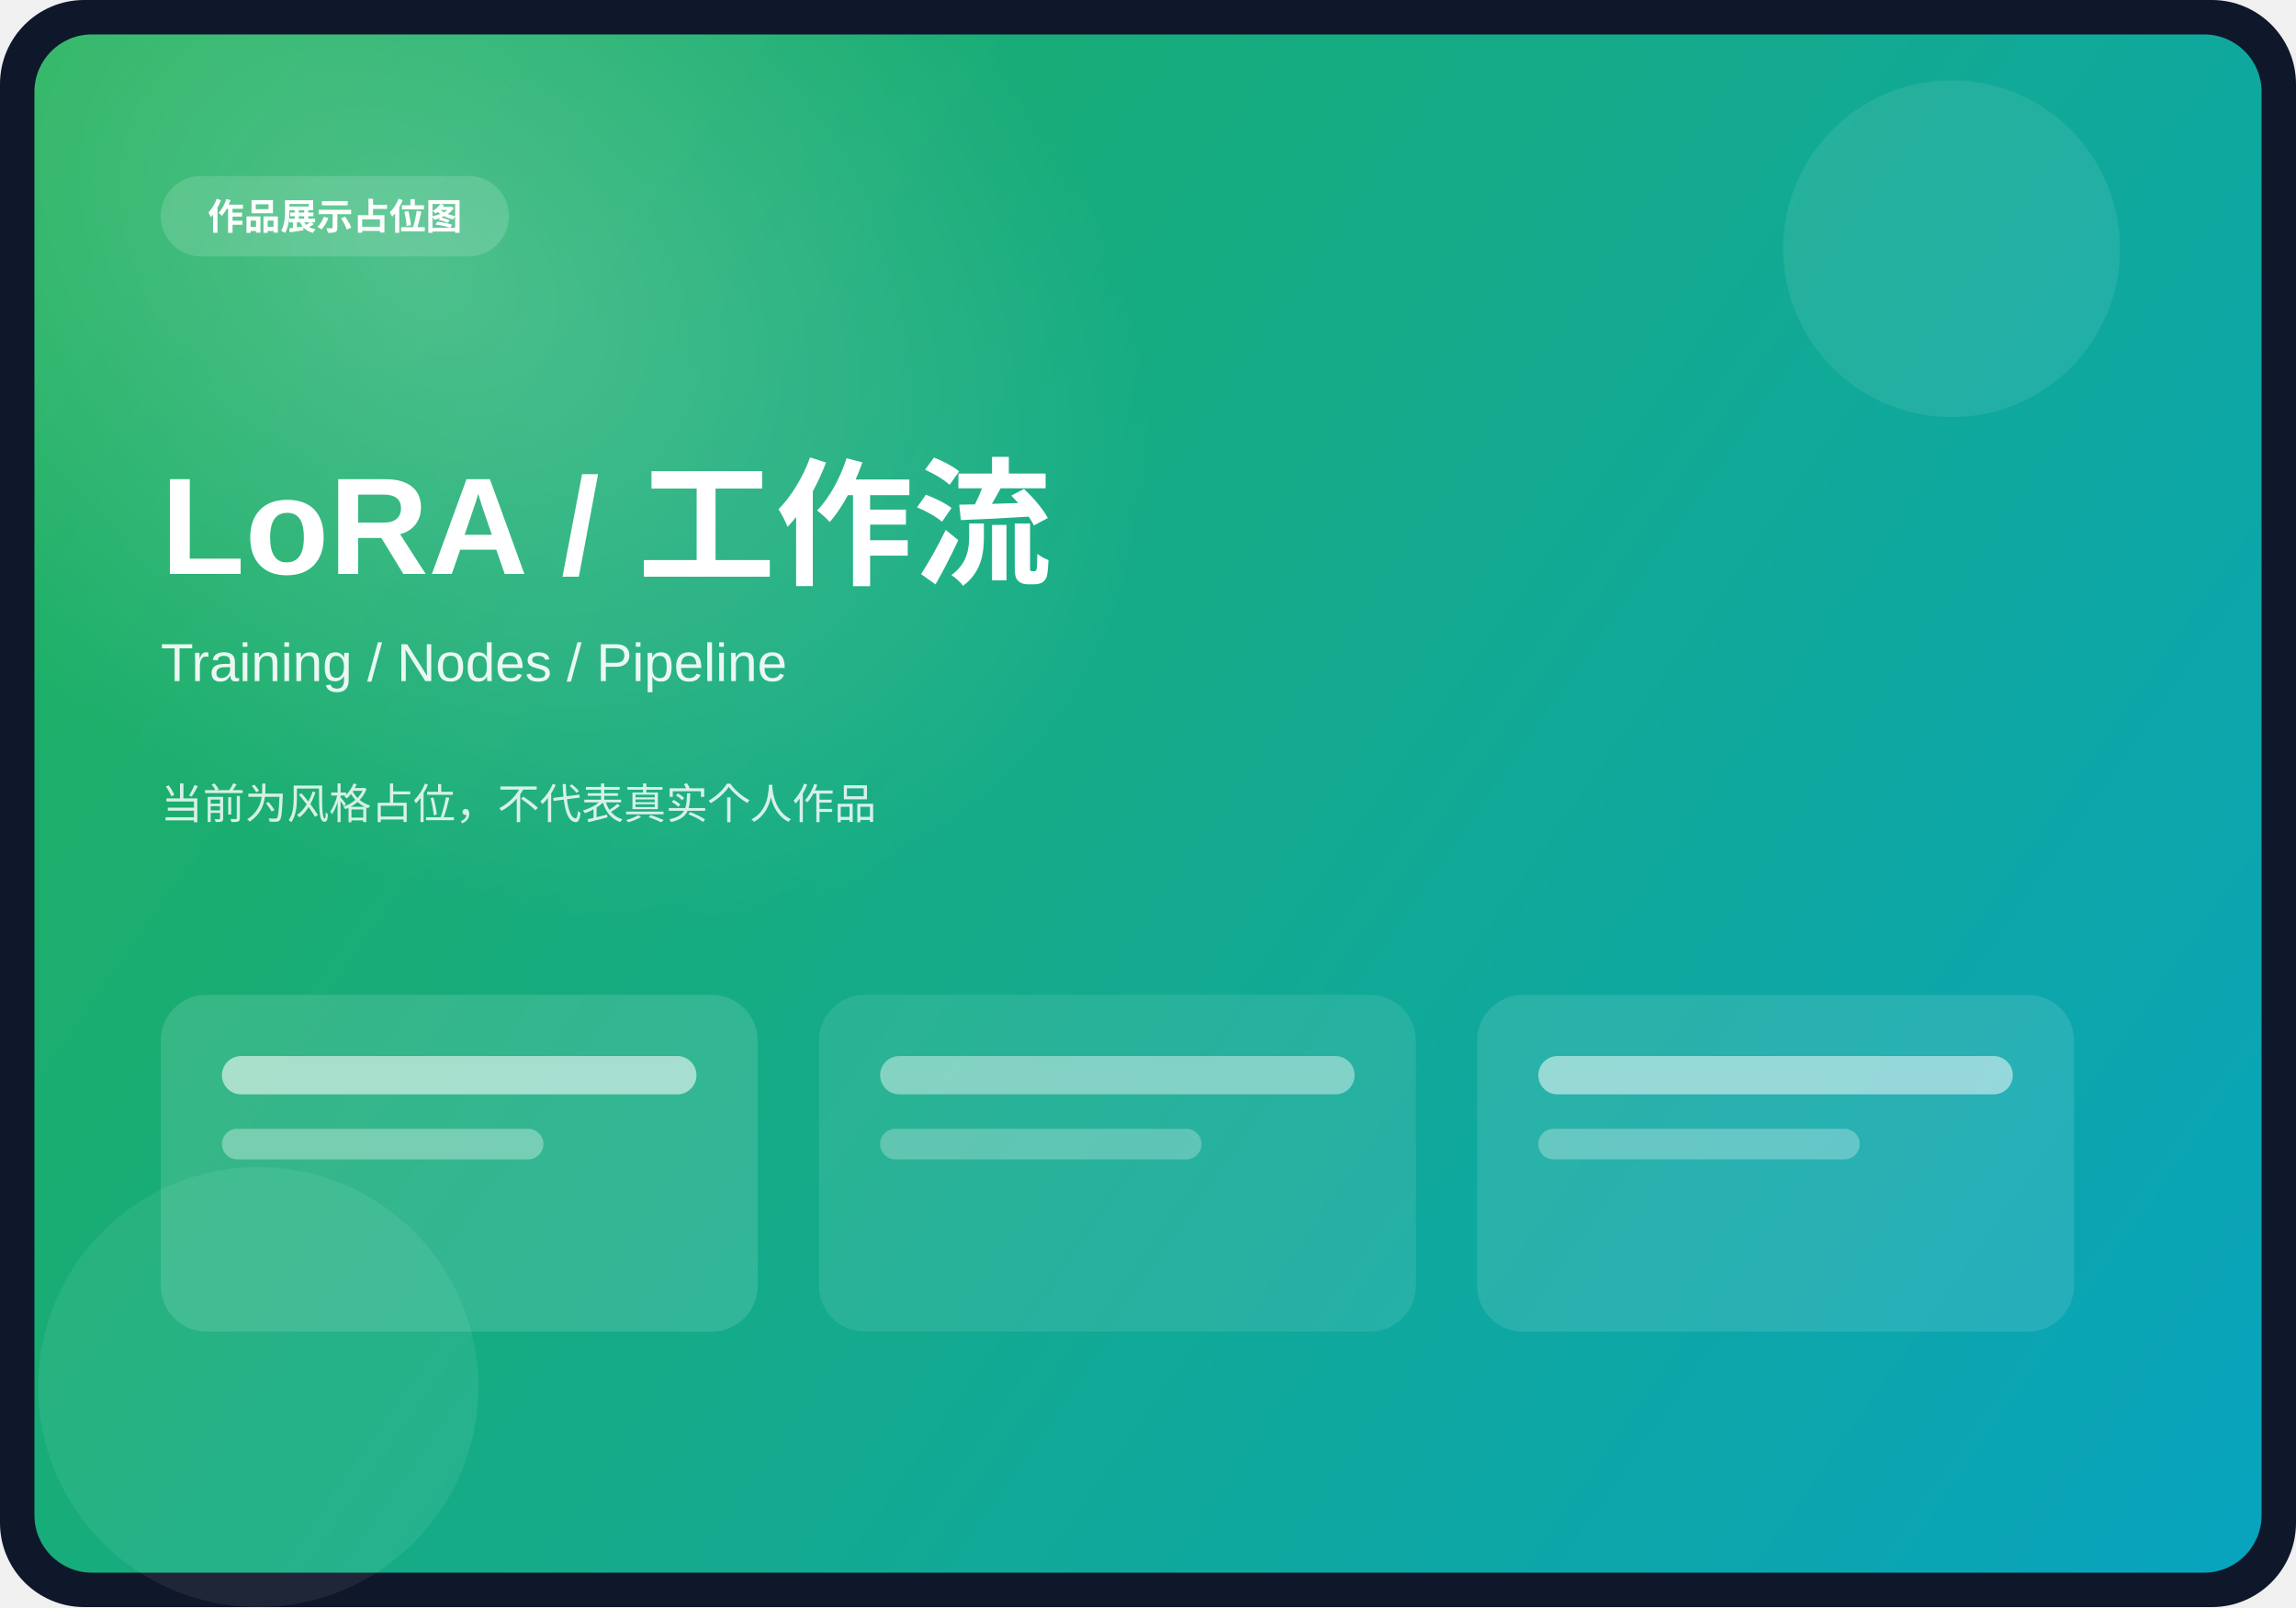
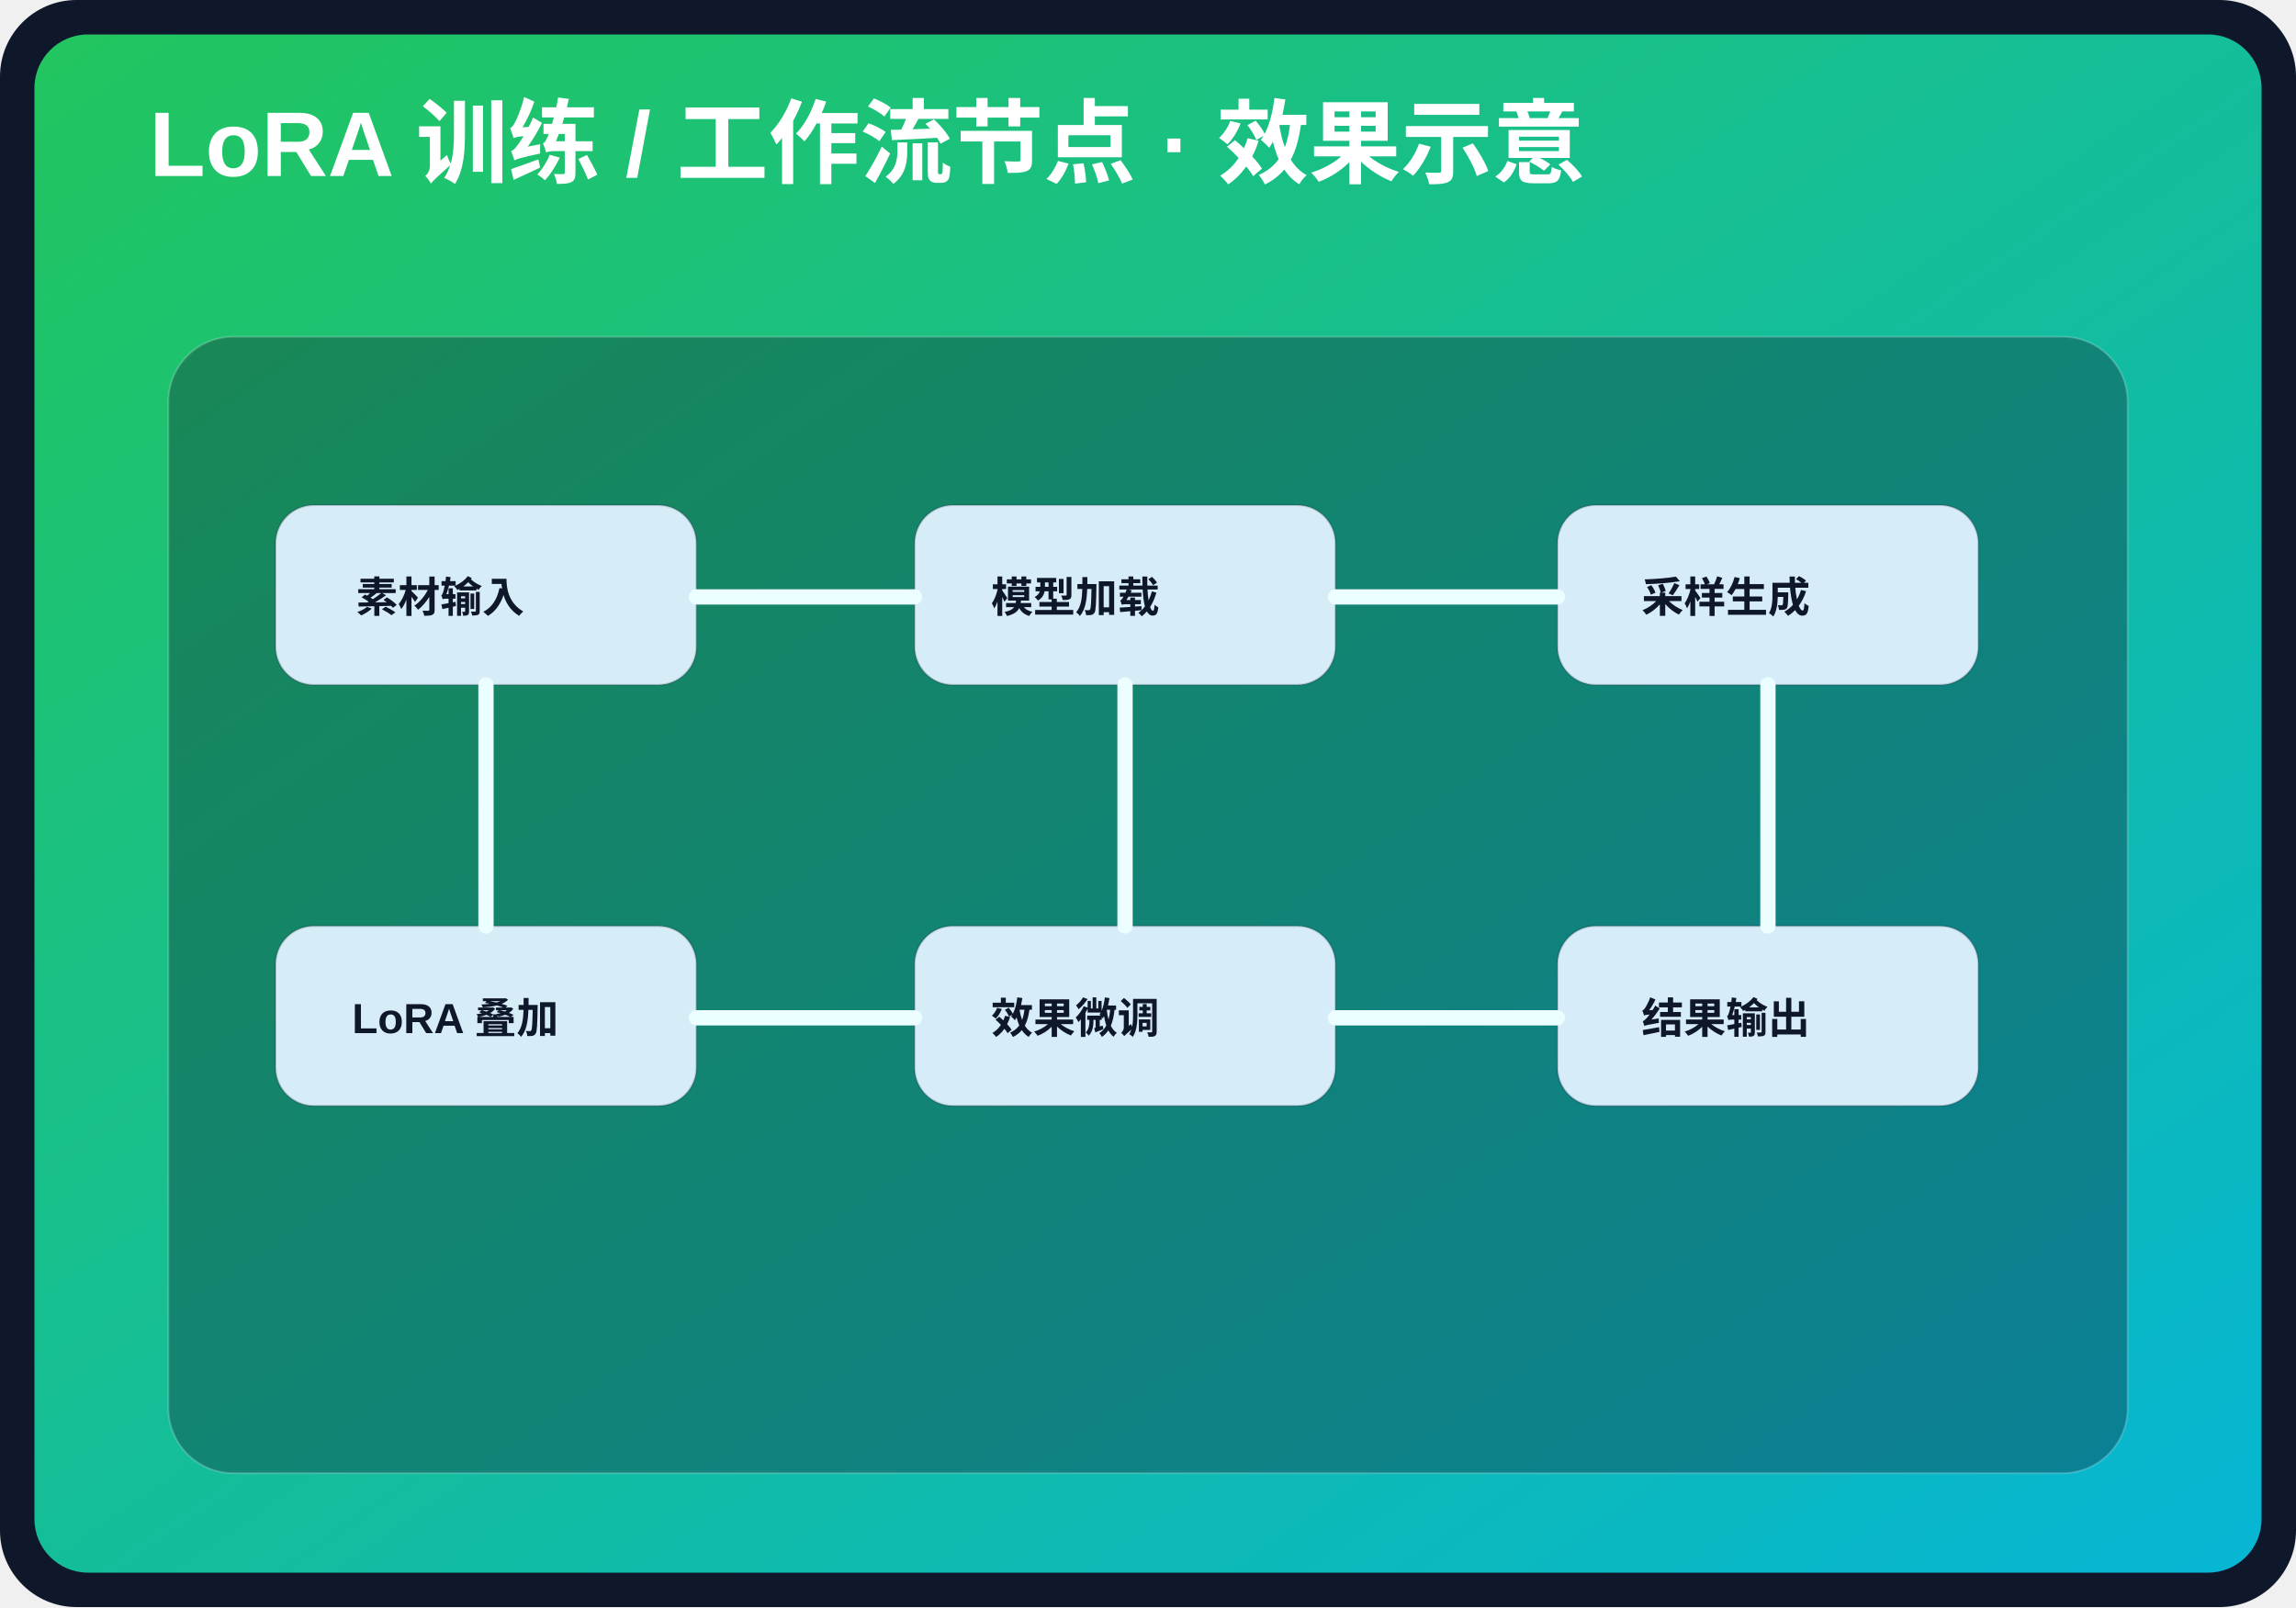
<svg xmlns="http://www.w3.org/2000/svg" width="1200" height="840" viewBox="0 0 1200 840" fill="none">
  <defs>
-     <linearGradient id="g" x1="0" y1="0" x2="1200" y2="840" gradientUnits="userSpaceOnUse">
+     <linearGradient id="bg" x1="0" y1="0" x2="1" y2="1">
      <stop stop-color="#22c55e" />
      <stop offset="1" stop-color="#06b6d4" />
    </linearGradient>
-     <radialGradient id="r" cx="0" cy="0" r="1" gradientUnits="userSpaceOnUse" gradientTransform="translate(220 140) rotate(35) scale(420 300)">
-       <stop stop-color="white" stop-opacity="0.22" />
-       <stop offset="1" stop-color="white" stop-opacity="0" />
-     </radialGradient>
  </defs>
-   <rect width="1200" height="840" rx="44" fill="#0f172a" />
-   <rect x="18" y="18" width="1164" height="804" rx="30" fill="url(#g)" opacity="0.88" />
-   <rect x="18" y="18" width="1164" height="804" rx="30" fill="url(#r)" />
-   <circle cx="1020" cy="130" r="88" fill="white" fill-opacity="0.08" />
-   <circle cx="135" cy="725" r="115" fill="white" fill-opacity="0.07" />
-   <rect x="84" y="92" width="182" height="42" rx="21" fill="white" fill-opacity="0.15" />
-   <text x="175" y="120" text-anchor="middle" font-family="Microsoft YaHei, PingFang SC, Arial, sans-serif" font-size="19" font-weight="700" fill="white">作品展示占位图</text>
-   <text x="84" y="300" font-family="Microsoft YaHei, PingFang SC, Arial, sans-serif" font-size="72" font-weight="800" fill="white">LoRA / 工作流</text>
-   <text x="84" y="356" font-family="Microsoft YaHei, PingFang SC, Arial, sans-serif" font-size="28" font-weight="500" fill="rgba(255,255,255,0.9)">Training / Nodes / Pipeline</text>
-   <text x="84" y="428" font-family="Microsoft YaHei, PingFang SC, Arial, sans-serif" font-size="22" font-weight="500" fill="rgba(255,255,255,0.82)">当前为风格占位，不代表真实个人作品</text>
-   <g opacity="0.92">
-     <rect x="84" y="520" width="312" height="176" rx="24" fill="rgba(255,255,255,0.14)" />
-     <rect x="428" y="520" width="312" height="176" rx="24" fill="rgba(255,255,255,0.10)" />
-     <rect x="772" y="520" width="312" height="176" rx="24" fill="rgba(255,255,255,0.12)" />
-     <rect x="116" y="552" width="248" height="20" rx="10" fill="rgba(255,255,255,0.62)" />
-     <rect x="460" y="552" width="248" height="20" rx="10" fill="rgba(255,255,255,0.46)" />
-     <rect x="804" y="552" width="248" height="20" rx="10" fill="rgba(255,255,255,0.56)" />
-     <rect x="116" y="590" width="168" height="16" rx="8" fill="rgba(255,255,255,0.36)" />
-     <rect x="460" y="590" width="168" height="16" rx="8" fill="rgba(255,255,255,0.28)" />
-     <rect x="804" y="590" width="168" height="16" rx="8" fill="rgba(255,255,255,0.32)" />
+   <rect width="1200" height="840" rx="40" fill="#0f172a" />
+   <rect x="18" y="18" width="1164" height="804" rx="28" fill="url(#bg)" />
+   <text x="78" y="92" fill="white" font-family="Microsoft YaHei, Arial" font-size="48" font-weight="800">LoRA 训练 / 工作流节点 · 效果示意</text>
+   <g transform="translate(88,176)">
+     <rect width="1024" height="594" rx="34" fill="rgba(15,23,42,0.34)" stroke="rgba(255,255,255,0.2)" />
+     <g fill="#e0f2fe" fill-opacity="0.95" stroke="rgba(15,23,42,0.2)">
+       <rect x="56" y="88" width="220" height="94" rx="20" />
+       <rect x="390" y="88" width="220" height="94" rx="20" />
+       <rect x="726" y="88" width="220" height="94" rx="20" />
+       <rect x="56" y="308" width="220" height="94" rx="20" />
+       <rect x="390" y="308" width="220" height="94" rx="20" />
+       <rect x="726" y="308" width="220" height="94" rx="20" />
+     </g>
+     <g stroke="#ecfeff" stroke-width="8" stroke-linecap="round">
+       <path d="M276 136H390" />
+       <path d="M610 136H726" />
+       <path d="M166 182V308" />
+       <path d="M500 182V308" />
+       <path d="M836 182V308" />
+       <path d="M276 356H390" />
+       <path d="M610 356H726" />
+     </g>
+     <g fill="#0f172a" font-family="Microsoft YaHei, Arial" font-size="22" font-weight="700">
+       <text x="98" y="144">素材输入</text>
+       <text x="430" y="144">模型加载</text>
+       <text x="770" y="144">采样生成</text>
+       <text x="96" y="364">LoRA 叠加</text>
+       <text x="430" y="364">效果微调</text>
+       <text x="770" y="364">结果输出</text>
+     </g>
  </g>
</svg>
